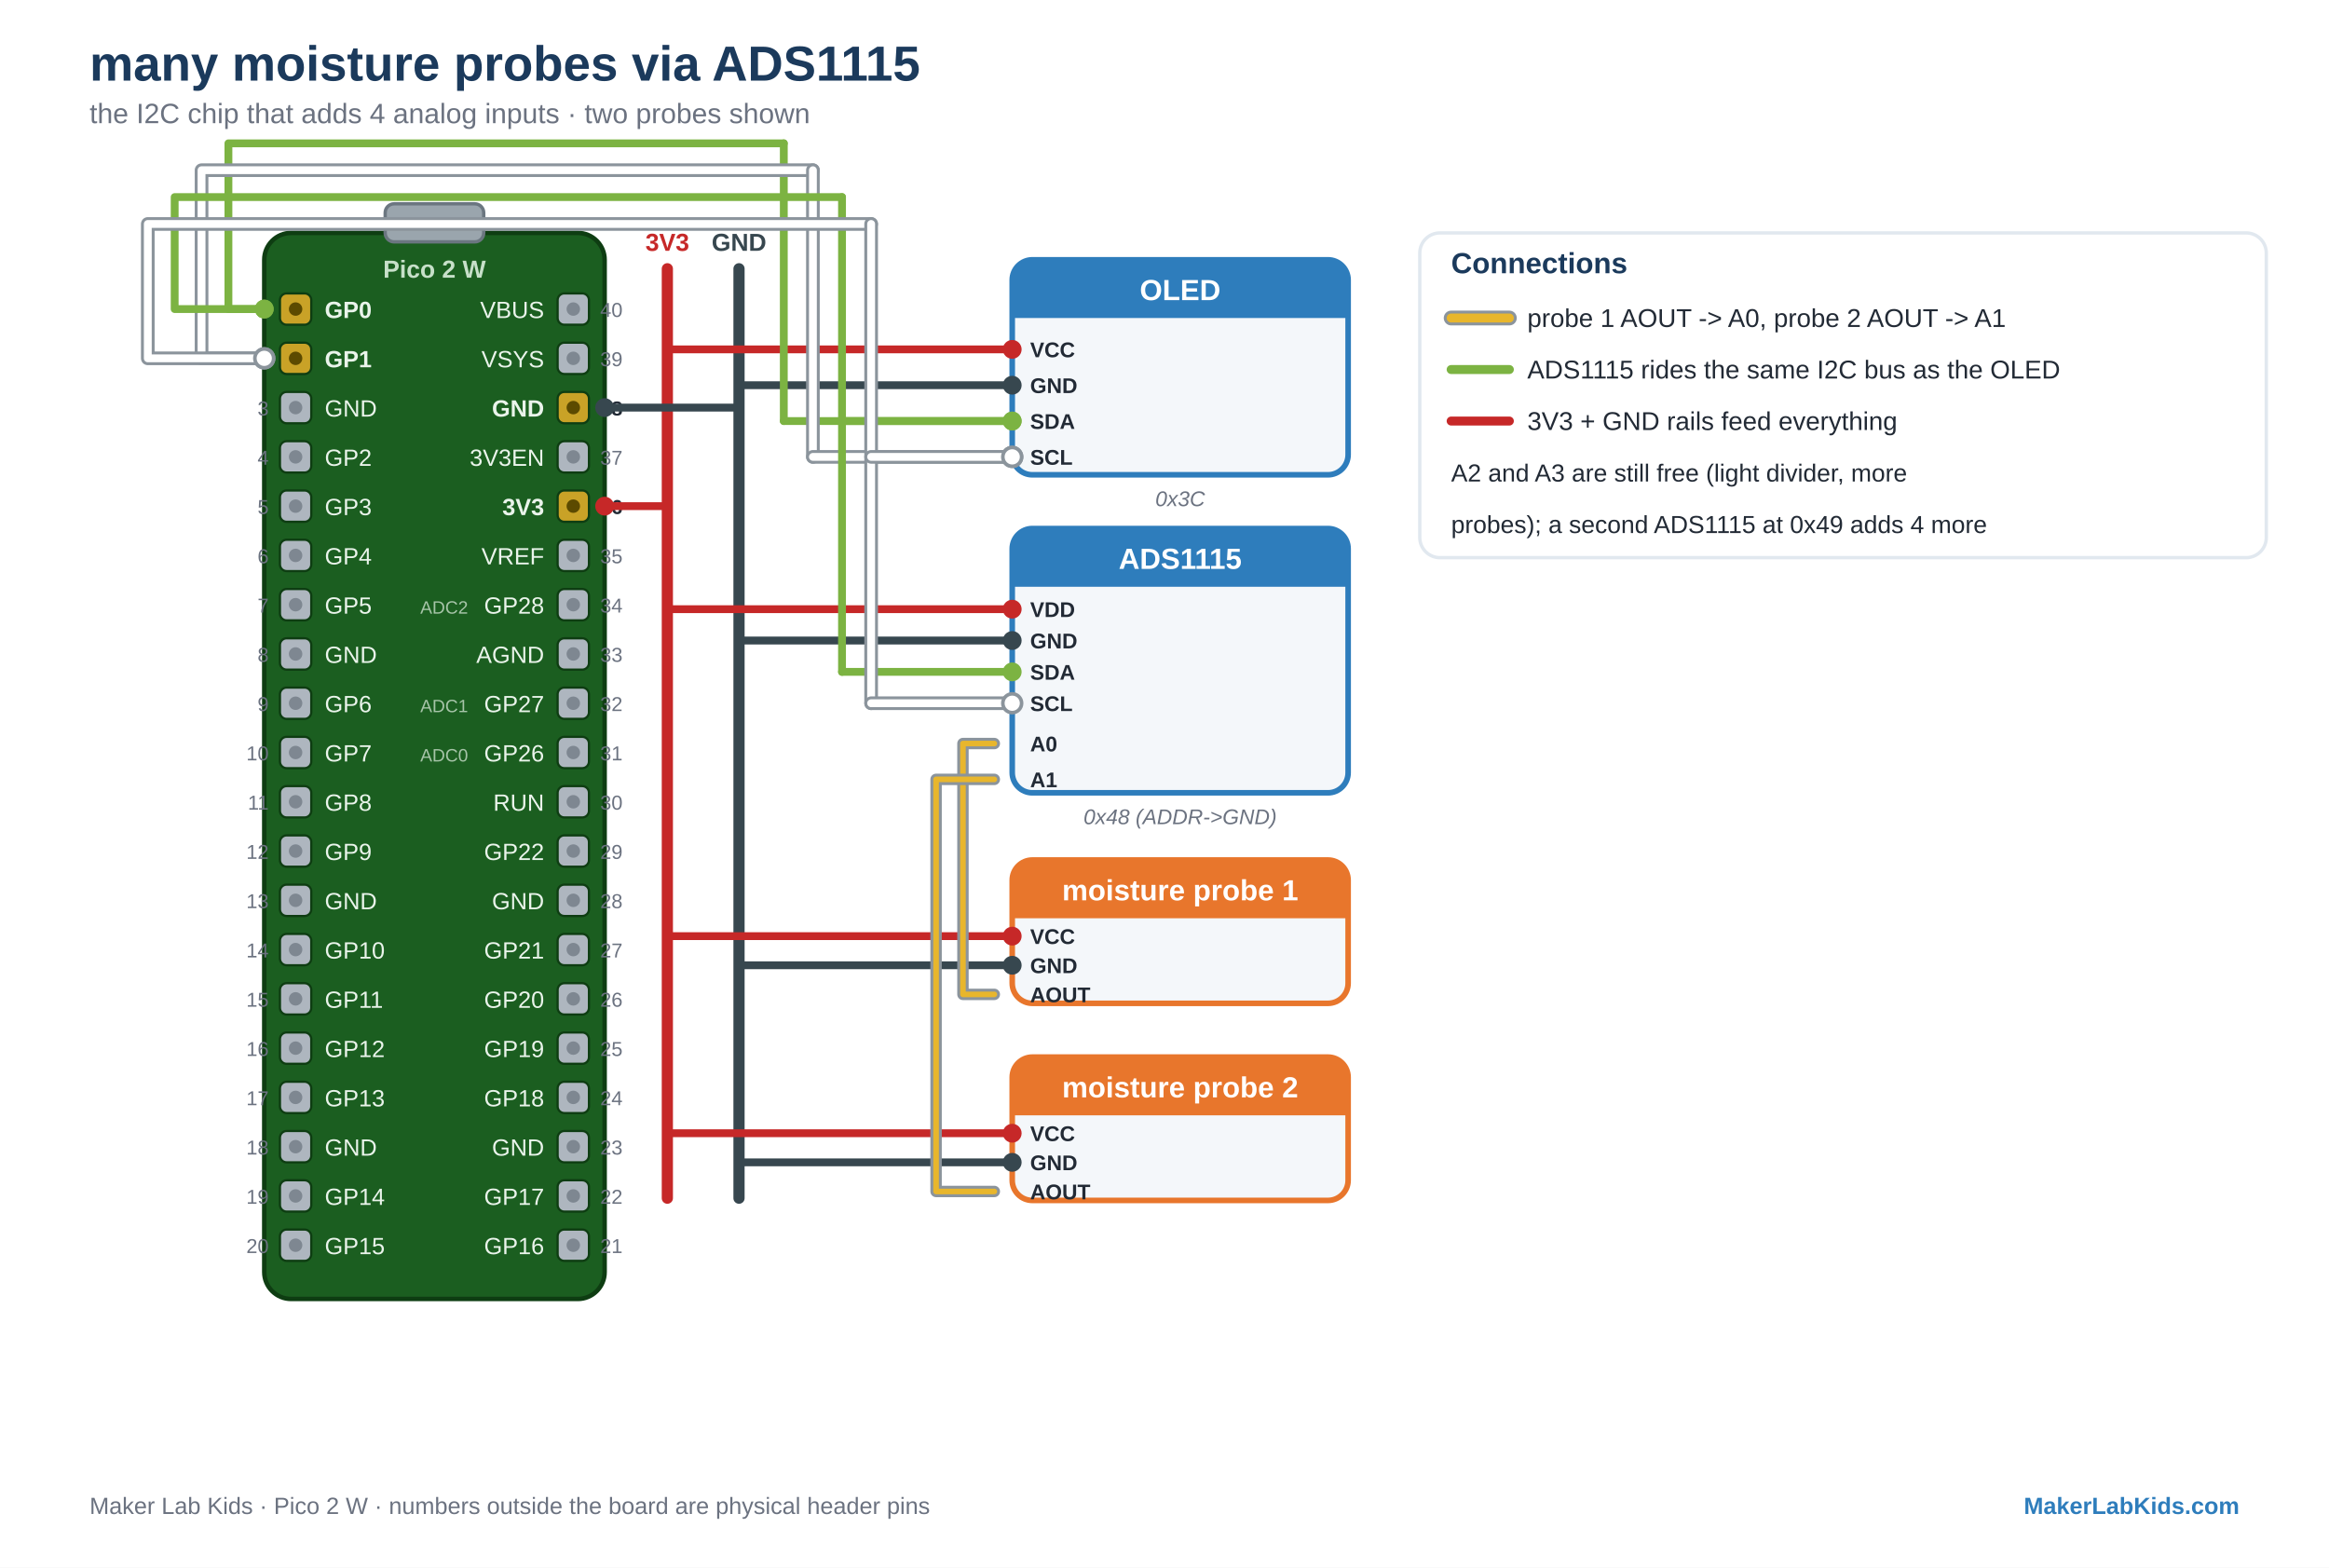
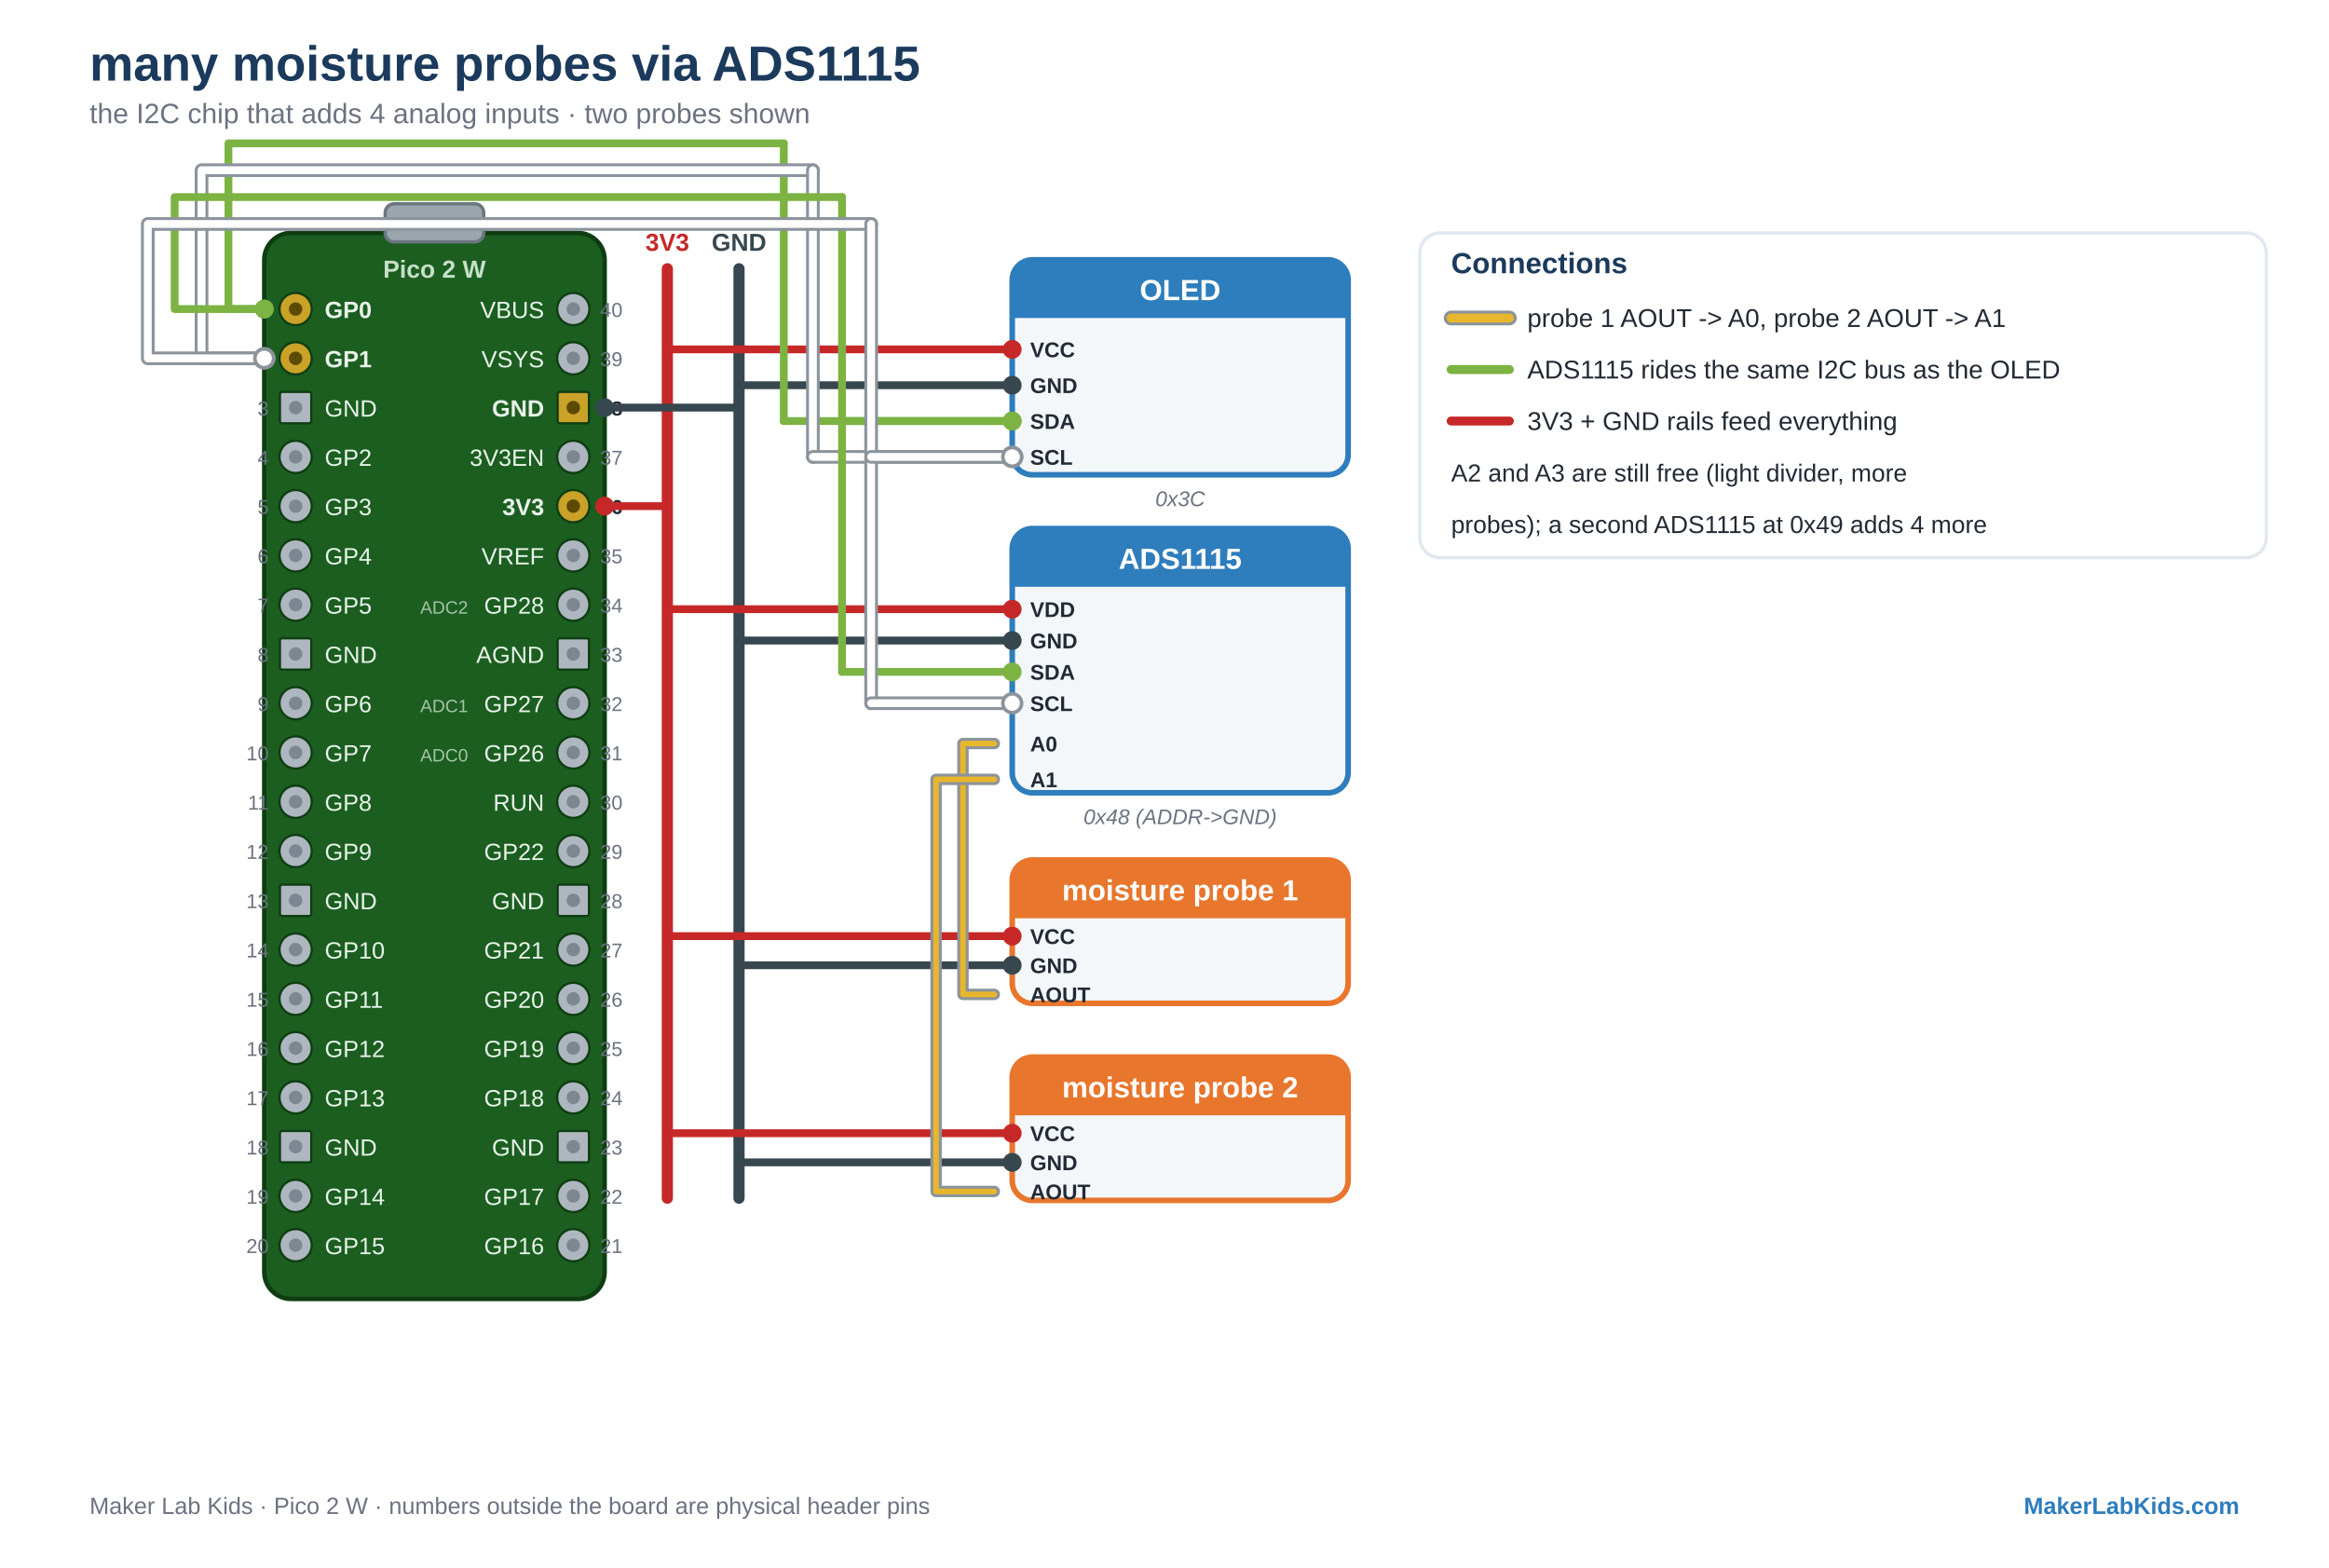
<svg xmlns="http://www.w3.org/2000/svg" viewBox="0 0 1040 700" font-family="Arial, Helvetica, sans-serif">
  <rect width="1040" height="700" fill="#FFFFFF" />
  <text x="40" y="36" font-family="Arial, Helvetica, sans-serif" font-size="22" fill="#1B3A5C" text-anchor="start" font-weight="bold">many moisture probes via ADS1115</text>
  <text x="40" y="55" font-family="Arial, Helvetica, sans-serif" font-size="12.5" fill="#6B7280" text-anchor="start">the I2C chip that adds 4 analog inputs  ·  two probes shown</text>
  <rect x="118" y="104" width="152" height="476" rx="12" fill="#1B5E20" stroke="#0E3D12" stroke-width="2" />
  <rect x="172" y="91" width="44" height="17" rx="4" fill="#9AA5AD" stroke="#6B7680" stroke-width="1.5" />
  <text x="194" y="124" font-family="Arial, Helvetica, sans-serif" font-size="11" fill="#C7E0C9" text-anchor="middle" font-weight="bold">Pico 2 W</text>
-   <rect x="125" y="131" width="14" height="14" rx="3" fill="#C9A227" stroke="#0E3D12" stroke-width="1" />
+   <circle cx="132" cy="138" r="7.2" fill="#C9A227" stroke="#0E3D12" stroke-width="1" />
  <circle cx="132" cy="138" r="3" fill="#5C4A00" />
  <text x="145" y="142" font-family="Arial, Helvetica, sans-serif" font-size="10.5" fill="#EAF4EB" text-anchor="start" font-weight="bold">GP0</text>
  <text x="120" y="141.5" font-family="Arial, Helvetica, sans-serif" font-size="9" fill="#222A35" text-anchor="end" font-weight="bold">1</text>
-   <rect x="125" y="153" width="14" height="14" rx="3" fill="#C9A227" stroke="#0E3D12" stroke-width="1" />
+   <circle cx="132" cy="160" r="7.2" fill="#C9A227" stroke="#0E3D12" stroke-width="1" />
  <circle cx="132" cy="160" r="3" fill="#5C4A00" />
  <text x="145" y="164" font-family="Arial, Helvetica, sans-serif" font-size="10.5" fill="#EAF4EB" text-anchor="start" font-weight="bold">GP1</text>
  <text x="120" y="163.5" font-family="Arial, Helvetica, sans-serif" font-size="9" fill="#222A35" text-anchor="end" font-weight="bold">2</text>
-   <rect x="125" y="175" width="14" height="14" rx="3" fill="#AEB6BF" stroke="#0E3D12" stroke-width="1" />
+   <rect x="125" y="175" width="14" height="14" rx="1" fill="#AEB6BF" stroke="#0E3D12" stroke-width="1" />
  <circle cx="132" cy="182" r="3" fill="#7E8791" />
  <text x="145" y="186" font-family="Arial, Helvetica, sans-serif" font-size="10.5" fill="#EAF4EB" text-anchor="start">GND</text>
  <text x="120" y="185.5" font-family="Arial, Helvetica, sans-serif" font-size="9" fill="#6B7280" text-anchor="end">3</text>
-   <rect x="125" y="197" width="14" height="14" rx="3" fill="#AEB6BF" stroke="#0E3D12" stroke-width="1" />
+   <circle cx="132" cy="204" r="7.2" fill="#AEB6BF" stroke="#0E3D12" stroke-width="1" />
  <circle cx="132" cy="204" r="3" fill="#7E8791" />
  <text x="145" y="208" font-family="Arial, Helvetica, sans-serif" font-size="10.5" fill="#EAF4EB" text-anchor="start">GP2</text>
  <text x="120" y="207.5" font-family="Arial, Helvetica, sans-serif" font-size="9" fill="#6B7280" text-anchor="end">4</text>
-   <rect x="125" y="219" width="14" height="14" rx="3" fill="#AEB6BF" stroke="#0E3D12" stroke-width="1" />
+   <circle cx="132" cy="226" r="7.2" fill="#AEB6BF" stroke="#0E3D12" stroke-width="1" />
  <circle cx="132" cy="226" r="3" fill="#7E8791" />
  <text x="145" y="230" font-family="Arial, Helvetica, sans-serif" font-size="10.5" fill="#EAF4EB" text-anchor="start">GP3</text>
  <text x="120" y="229.5" font-family="Arial, Helvetica, sans-serif" font-size="9" fill="#6B7280" text-anchor="end">5</text>
-   <rect x="125" y="241" width="14" height="14" rx="3" fill="#AEB6BF" stroke="#0E3D12" stroke-width="1" />
+   <circle cx="132" cy="248" r="7.2" fill="#AEB6BF" stroke="#0E3D12" stroke-width="1" />
  <circle cx="132" cy="248" r="3" fill="#7E8791" />
  <text x="145" y="252" font-family="Arial, Helvetica, sans-serif" font-size="10.5" fill="#EAF4EB" text-anchor="start">GP4</text>
  <text x="120" y="251.5" font-family="Arial, Helvetica, sans-serif" font-size="9" fill="#6B7280" text-anchor="end">6</text>
-   <rect x="125" y="263" width="14" height="14" rx="3" fill="#AEB6BF" stroke="#0E3D12" stroke-width="1" />
+   <circle cx="132" cy="270" r="7.2" fill="#AEB6BF" stroke="#0E3D12" stroke-width="1" />
  <circle cx="132" cy="270" r="3" fill="#7E8791" />
  <text x="145" y="274" font-family="Arial, Helvetica, sans-serif" font-size="10.5" fill="#EAF4EB" text-anchor="start">GP5</text>
  <text x="120" y="273.5" font-family="Arial, Helvetica, sans-serif" font-size="9" fill="#6B7280" text-anchor="end">7</text>
-   <rect x="125" y="285" width="14" height="14" rx="3" fill="#AEB6BF" stroke="#0E3D12" stroke-width="1" />
+   <rect x="125" y="285" width="14" height="14" rx="1" fill="#AEB6BF" stroke="#0E3D12" stroke-width="1" />
  <circle cx="132" cy="292" r="3" fill="#7E8791" />
  <text x="145" y="296" font-family="Arial, Helvetica, sans-serif" font-size="10.5" fill="#EAF4EB" text-anchor="start">GND</text>
  <text x="120" y="295.5" font-family="Arial, Helvetica, sans-serif" font-size="9" fill="#6B7280" text-anchor="end">8</text>
-   <rect x="125" y="307" width="14" height="14" rx="3" fill="#AEB6BF" stroke="#0E3D12" stroke-width="1" />
+   <circle cx="132" cy="314" r="7.2" fill="#AEB6BF" stroke="#0E3D12" stroke-width="1" />
  <circle cx="132" cy="314" r="3" fill="#7E8791" />
  <text x="145" y="318" font-family="Arial, Helvetica, sans-serif" font-size="10.5" fill="#EAF4EB" text-anchor="start">GP6</text>
  <text x="120" y="317.5" font-family="Arial, Helvetica, sans-serif" font-size="9" fill="#6B7280" text-anchor="end">9</text>
-   <rect x="125" y="329" width="14" height="14" rx="3" fill="#AEB6BF" stroke="#0E3D12" stroke-width="1" />
+   <circle cx="132" cy="336" r="7.2" fill="#AEB6BF" stroke="#0E3D12" stroke-width="1" />
  <circle cx="132" cy="336" r="3" fill="#7E8791" />
  <text x="145" y="340" font-family="Arial, Helvetica, sans-serif" font-size="10.5" fill="#EAF4EB" text-anchor="start">GP7</text>
  <text x="120" y="339.5" font-family="Arial, Helvetica, sans-serif" font-size="9" fill="#6B7280" text-anchor="end">10</text>
-   <rect x="125" y="351" width="14" height="14" rx="3" fill="#AEB6BF" stroke="#0E3D12" stroke-width="1" />
+   <circle cx="132" cy="358" r="7.2" fill="#AEB6BF" stroke="#0E3D12" stroke-width="1" />
  <circle cx="132" cy="358" r="3" fill="#7E8791" />
  <text x="145" y="362" font-family="Arial, Helvetica, sans-serif" font-size="10.5" fill="#EAF4EB" text-anchor="start">GP8</text>
  <text x="120" y="361.5" font-family="Arial, Helvetica, sans-serif" font-size="9" fill="#6B7280" text-anchor="end">11</text>
-   <rect x="125" y="373" width="14" height="14" rx="3" fill="#AEB6BF" stroke="#0E3D12" stroke-width="1" />
+   <circle cx="132" cy="380" r="7.2" fill="#AEB6BF" stroke="#0E3D12" stroke-width="1" />
  <circle cx="132" cy="380" r="3" fill="#7E8791" />
  <text x="145" y="384" font-family="Arial, Helvetica, sans-serif" font-size="10.5" fill="#EAF4EB" text-anchor="start">GP9</text>
  <text x="120" y="383.5" font-family="Arial, Helvetica, sans-serif" font-size="9" fill="#6B7280" text-anchor="end">12</text>
-   <rect x="125" y="395" width="14" height="14" rx="3" fill="#AEB6BF" stroke="#0E3D12" stroke-width="1" />
+   <rect x="125" y="395" width="14" height="14" rx="1" fill="#AEB6BF" stroke="#0E3D12" stroke-width="1" />
  <circle cx="132" cy="402" r="3" fill="#7E8791" />
  <text x="145" y="406" font-family="Arial, Helvetica, sans-serif" font-size="10.5" fill="#EAF4EB" text-anchor="start">GND</text>
  <text x="120" y="405.5" font-family="Arial, Helvetica, sans-serif" font-size="9" fill="#6B7280" text-anchor="end">13</text>
-   <rect x="125" y="417" width="14" height="14" rx="3" fill="#AEB6BF" stroke="#0E3D12" stroke-width="1" />
+   <circle cx="132" cy="424" r="7.2" fill="#AEB6BF" stroke="#0E3D12" stroke-width="1" />
  <circle cx="132" cy="424" r="3" fill="#7E8791" />
  <text x="145" y="428" font-family="Arial, Helvetica, sans-serif" font-size="10.5" fill="#EAF4EB" text-anchor="start">GP10</text>
  <text x="120" y="427.5" font-family="Arial, Helvetica, sans-serif" font-size="9" fill="#6B7280" text-anchor="end">14</text>
-   <rect x="125" y="439" width="14" height="14" rx="3" fill="#AEB6BF" stroke="#0E3D12" stroke-width="1" />
+   <circle cx="132" cy="446" r="7.2" fill="#AEB6BF" stroke="#0E3D12" stroke-width="1" />
  <circle cx="132" cy="446" r="3" fill="#7E8791" />
  <text x="145" y="450" font-family="Arial, Helvetica, sans-serif" font-size="10.5" fill="#EAF4EB" text-anchor="start">GP11</text>
  <text x="120" y="449.5" font-family="Arial, Helvetica, sans-serif" font-size="9" fill="#6B7280" text-anchor="end">15</text>
-   <rect x="125" y="461" width="14" height="14" rx="3" fill="#AEB6BF" stroke="#0E3D12" stroke-width="1" />
+   <circle cx="132" cy="468" r="7.2" fill="#AEB6BF" stroke="#0E3D12" stroke-width="1" />
  <circle cx="132" cy="468" r="3" fill="#7E8791" />
  <text x="145" y="472" font-family="Arial, Helvetica, sans-serif" font-size="10.5" fill="#EAF4EB" text-anchor="start">GP12</text>
  <text x="120" y="471.5" font-family="Arial, Helvetica, sans-serif" font-size="9" fill="#6B7280" text-anchor="end">16</text>
-   <rect x="125" y="483" width="14" height="14" rx="3" fill="#AEB6BF" stroke="#0E3D12" stroke-width="1" />
+   <circle cx="132" cy="490" r="7.2" fill="#AEB6BF" stroke="#0E3D12" stroke-width="1" />
  <circle cx="132" cy="490" r="3" fill="#7E8791" />
  <text x="145" y="494" font-family="Arial, Helvetica, sans-serif" font-size="10.5" fill="#EAF4EB" text-anchor="start">GP13</text>
  <text x="120" y="493.5" font-family="Arial, Helvetica, sans-serif" font-size="9" fill="#6B7280" text-anchor="end">17</text>
-   <rect x="125" y="505" width="14" height="14" rx="3" fill="#AEB6BF" stroke="#0E3D12" stroke-width="1" />
+   <rect x="125" y="505" width="14" height="14" rx="1" fill="#AEB6BF" stroke="#0E3D12" stroke-width="1" />
  <circle cx="132" cy="512" r="3" fill="#7E8791" />
  <text x="145" y="516" font-family="Arial, Helvetica, sans-serif" font-size="10.5" fill="#EAF4EB" text-anchor="start">GND</text>
  <text x="120" y="515.5" font-family="Arial, Helvetica, sans-serif" font-size="9" fill="#6B7280" text-anchor="end">18</text>
-   <rect x="125" y="527" width="14" height="14" rx="3" fill="#AEB6BF" stroke="#0E3D12" stroke-width="1" />
+   <circle cx="132" cy="534" r="7.2" fill="#AEB6BF" stroke="#0E3D12" stroke-width="1" />
  <circle cx="132" cy="534" r="3" fill="#7E8791" />
  <text x="145" y="538" font-family="Arial, Helvetica, sans-serif" font-size="10.5" fill="#EAF4EB" text-anchor="start">GP14</text>
  <text x="120" y="537.5" font-family="Arial, Helvetica, sans-serif" font-size="9" fill="#6B7280" text-anchor="end">19</text>
-   <rect x="125" y="549" width="14" height="14" rx="3" fill="#AEB6BF" stroke="#0E3D12" stroke-width="1" />
+   <circle cx="132" cy="556" r="7.2" fill="#AEB6BF" stroke="#0E3D12" stroke-width="1" />
  <circle cx="132" cy="556" r="3" fill="#7E8791" />
  <text x="145" y="560" font-family="Arial, Helvetica, sans-serif" font-size="10.5" fill="#EAF4EB" text-anchor="start">GP15</text>
  <text x="120" y="559.5" font-family="Arial, Helvetica, sans-serif" font-size="9" fill="#6B7280" text-anchor="end">20</text>
-   <rect x="249" y="549" width="14" height="14" rx="3" fill="#AEB6BF" stroke="#0E3D12" stroke-width="1" />
+   <circle cx="256" cy="556" r="7.2" fill="#AEB6BF" stroke="#0E3D12" stroke-width="1" />
  <circle cx="256" cy="556" r="3" fill="#7E8791" />
  <text x="243" y="560" font-family="Arial, Helvetica, sans-serif" font-size="10.5" fill="#EAF4EB" text-anchor="end">GP16</text>
  <text x="268" y="559.5" font-family="Arial, Helvetica, sans-serif" font-size="9" fill="#6B7280" text-anchor="start">21</text>
-   <rect x="249" y="527" width="14" height="14" rx="3" fill="#AEB6BF" stroke="#0E3D12" stroke-width="1" />
+   <circle cx="256" cy="534" r="7.2" fill="#AEB6BF" stroke="#0E3D12" stroke-width="1" />
  <circle cx="256" cy="534" r="3" fill="#7E8791" />
  <text x="243" y="538" font-family="Arial, Helvetica, sans-serif" font-size="10.5" fill="#EAF4EB" text-anchor="end">GP17</text>
  <text x="268" y="537.5" font-family="Arial, Helvetica, sans-serif" font-size="9" fill="#6B7280" text-anchor="start">22</text>
-   <rect x="249" y="505" width="14" height="14" rx="3" fill="#AEB6BF" stroke="#0E3D12" stroke-width="1" />
+   <rect x="249" y="505" width="14" height="14" rx="1" fill="#AEB6BF" stroke="#0E3D12" stroke-width="1" />
  <circle cx="256" cy="512" r="3" fill="#7E8791" />
  <text x="243" y="516" font-family="Arial, Helvetica, sans-serif" font-size="10.5" fill="#EAF4EB" text-anchor="end">GND</text>
  <text x="268" y="515.5" font-family="Arial, Helvetica, sans-serif" font-size="9" fill="#6B7280" text-anchor="start">23</text>
-   <rect x="249" y="483" width="14" height="14" rx="3" fill="#AEB6BF" stroke="#0E3D12" stroke-width="1" />
+   <circle cx="256" cy="490" r="7.2" fill="#AEB6BF" stroke="#0E3D12" stroke-width="1" />
  <circle cx="256" cy="490" r="3" fill="#7E8791" />
  <text x="243" y="494" font-family="Arial, Helvetica, sans-serif" font-size="10.5" fill="#EAF4EB" text-anchor="end">GP18</text>
  <text x="268" y="493.5" font-family="Arial, Helvetica, sans-serif" font-size="9" fill="#6B7280" text-anchor="start">24</text>
-   <rect x="249" y="461" width="14" height="14" rx="3" fill="#AEB6BF" stroke="#0E3D12" stroke-width="1" />
+   <circle cx="256" cy="468" r="7.2" fill="#AEB6BF" stroke="#0E3D12" stroke-width="1" />
  <circle cx="256" cy="468" r="3" fill="#7E8791" />
  <text x="243" y="472" font-family="Arial, Helvetica, sans-serif" font-size="10.5" fill="#EAF4EB" text-anchor="end">GP19</text>
  <text x="268" y="471.5" font-family="Arial, Helvetica, sans-serif" font-size="9" fill="#6B7280" text-anchor="start">25</text>
-   <rect x="249" y="439" width="14" height="14" rx="3" fill="#AEB6BF" stroke="#0E3D12" stroke-width="1" />
+   <circle cx="256" cy="446" r="7.2" fill="#AEB6BF" stroke="#0E3D12" stroke-width="1" />
  <circle cx="256" cy="446" r="3" fill="#7E8791" />
  <text x="243" y="450" font-family="Arial, Helvetica, sans-serif" font-size="10.5" fill="#EAF4EB" text-anchor="end">GP20</text>
  <text x="268" y="449.5" font-family="Arial, Helvetica, sans-serif" font-size="9" fill="#6B7280" text-anchor="start">26</text>
-   <rect x="249" y="417" width="14" height="14" rx="3" fill="#AEB6BF" stroke="#0E3D12" stroke-width="1" />
+   <circle cx="256" cy="424" r="7.2" fill="#AEB6BF" stroke="#0E3D12" stroke-width="1" />
  <circle cx="256" cy="424" r="3" fill="#7E8791" />
  <text x="243" y="428" font-family="Arial, Helvetica, sans-serif" font-size="10.5" fill="#EAF4EB" text-anchor="end">GP21</text>
  <text x="268" y="427.5" font-family="Arial, Helvetica, sans-serif" font-size="9" fill="#6B7280" text-anchor="start">27</text>
-   <rect x="249" y="395" width="14" height="14" rx="3" fill="#AEB6BF" stroke="#0E3D12" stroke-width="1" />
+   <rect x="249" y="395" width="14" height="14" rx="1" fill="#AEB6BF" stroke="#0E3D12" stroke-width="1" />
  <circle cx="256" cy="402" r="3" fill="#7E8791" />
  <text x="243" y="406" font-family="Arial, Helvetica, sans-serif" font-size="10.5" fill="#EAF4EB" text-anchor="end">GND</text>
  <text x="268" y="405.5" font-family="Arial, Helvetica, sans-serif" font-size="9" fill="#6B7280" text-anchor="start">28</text>
-   <rect x="249" y="373" width="14" height="14" rx="3" fill="#AEB6BF" stroke="#0E3D12" stroke-width="1" />
+   <circle cx="256" cy="380" r="7.2" fill="#AEB6BF" stroke="#0E3D12" stroke-width="1" />
  <circle cx="256" cy="380" r="3" fill="#7E8791" />
  <text x="243" y="384" font-family="Arial, Helvetica, sans-serif" font-size="10.5" fill="#EAF4EB" text-anchor="end">GP22</text>
  <text x="268" y="383.5" font-family="Arial, Helvetica, sans-serif" font-size="9" fill="#6B7280" text-anchor="start">29</text>
-   <rect x="249" y="351" width="14" height="14" rx="3" fill="#AEB6BF" stroke="#0E3D12" stroke-width="1" />
+   <circle cx="256" cy="358" r="7.2" fill="#AEB6BF" stroke="#0E3D12" stroke-width="1" />
  <circle cx="256" cy="358" r="3" fill="#7E8791" />
  <text x="243" y="362" font-family="Arial, Helvetica, sans-serif" font-size="10.5" fill="#EAF4EB" text-anchor="end">RUN</text>
  <text x="268" y="361.5" font-family="Arial, Helvetica, sans-serif" font-size="9" fill="#6B7280" text-anchor="start">30</text>
-   <rect x="249" y="329" width="14" height="14" rx="3" fill="#AEB6BF" stroke="#0E3D12" stroke-width="1" />
+   <circle cx="256" cy="336" r="7.2" fill="#AEB6BF" stroke="#0E3D12" stroke-width="1" />
  <circle cx="256" cy="336" r="3" fill="#7E8791" />
  <text x="243" y="340" font-family="Arial, Helvetica, sans-serif" font-size="10.5" fill="#EAF4EB" text-anchor="end">GP26</text>
  <text x="209" y="340" font-family="Arial, Helvetica, sans-serif" font-size="8" fill="#A6C4A8" text-anchor="end">ADC0</text>
  <text x="268" y="339.5" font-family="Arial, Helvetica, sans-serif" font-size="9" fill="#6B7280" text-anchor="start">31</text>
-   <rect x="249" y="307" width="14" height="14" rx="3" fill="#AEB6BF" stroke="#0E3D12" stroke-width="1" />
+   <circle cx="256" cy="314" r="7.2" fill="#AEB6BF" stroke="#0E3D12" stroke-width="1" />
  <circle cx="256" cy="314" r="3" fill="#7E8791" />
  <text x="243" y="318" font-family="Arial, Helvetica, sans-serif" font-size="10.5" fill="#EAF4EB" text-anchor="end">GP27</text>
  <text x="209" y="318" font-family="Arial, Helvetica, sans-serif" font-size="8" fill="#A6C4A8" text-anchor="end">ADC1</text>
  <text x="268" y="317.5" font-family="Arial, Helvetica, sans-serif" font-size="9" fill="#6B7280" text-anchor="start">32</text>
-   <rect x="249" y="285" width="14" height="14" rx="3" fill="#AEB6BF" stroke="#0E3D12" stroke-width="1" />
+   <rect x="249" y="285" width="14" height="14" rx="1" fill="#AEB6BF" stroke="#0E3D12" stroke-width="1" />
  <circle cx="256" cy="292" r="3" fill="#7E8791" />
  <text x="243" y="296" font-family="Arial, Helvetica, sans-serif" font-size="10.5" fill="#EAF4EB" text-anchor="end">AGND</text>
  <text x="268" y="295.5" font-family="Arial, Helvetica, sans-serif" font-size="9" fill="#6B7280" text-anchor="start">33</text>
-   <rect x="249" y="263" width="14" height="14" rx="3" fill="#AEB6BF" stroke="#0E3D12" stroke-width="1" />
+   <circle cx="256" cy="270" r="7.2" fill="#AEB6BF" stroke="#0E3D12" stroke-width="1" />
  <circle cx="256" cy="270" r="3" fill="#7E8791" />
  <text x="243" y="274" font-family="Arial, Helvetica, sans-serif" font-size="10.5" fill="#EAF4EB" text-anchor="end">GP28</text>
  <text x="209" y="274" font-family="Arial, Helvetica, sans-serif" font-size="8" fill="#A6C4A8" text-anchor="end">ADC2</text>
  <text x="268" y="273.5" font-family="Arial, Helvetica, sans-serif" font-size="9" fill="#6B7280" text-anchor="start">34</text>
-   <rect x="249" y="241" width="14" height="14" rx="3" fill="#AEB6BF" stroke="#0E3D12" stroke-width="1" />
+   <circle cx="256" cy="248" r="7.2" fill="#AEB6BF" stroke="#0E3D12" stroke-width="1" />
  <circle cx="256" cy="248" r="3" fill="#7E8791" />
  <text x="243" y="252" font-family="Arial, Helvetica, sans-serif" font-size="10.5" fill="#EAF4EB" text-anchor="end">VREF</text>
  <text x="268" y="251.5" font-family="Arial, Helvetica, sans-serif" font-size="9" fill="#6B7280" text-anchor="start">35</text>
-   <rect x="249" y="219" width="14" height="14" rx="3" fill="#C9A227" stroke="#0E3D12" stroke-width="1" />
+   <circle cx="256" cy="226" r="7.2" fill="#C9A227" stroke="#0E3D12" stroke-width="1" />
  <circle cx="256" cy="226" r="3" fill="#5C4A00" />
  <text x="243" y="230" font-family="Arial, Helvetica, sans-serif" font-size="10.5" fill="#EAF4EB" text-anchor="end" font-weight="bold">3V3</text>
  <text x="268" y="229.5" font-family="Arial, Helvetica, sans-serif" font-size="9" fill="#222A35" text-anchor="start" font-weight="bold">36</text>
-   <rect x="249" y="197" width="14" height="14" rx="3" fill="#AEB6BF" stroke="#0E3D12" stroke-width="1" />
+   <circle cx="256" cy="204" r="7.2" fill="#AEB6BF" stroke="#0E3D12" stroke-width="1" />
  <circle cx="256" cy="204" r="3" fill="#7E8791" />
  <text x="243" y="208" font-family="Arial, Helvetica, sans-serif" font-size="10.5" fill="#EAF4EB" text-anchor="end">3V3EN</text>
  <text x="268" y="207.5" font-family="Arial, Helvetica, sans-serif" font-size="9" fill="#6B7280" text-anchor="start">37</text>
-   <rect x="249" y="175" width="14" height="14" rx="3" fill="#C9A227" stroke="#0E3D12" stroke-width="1" />
+   <rect x="249" y="175" width="14" height="14" rx="1" fill="#C9A227" stroke="#0E3D12" stroke-width="1" />
  <circle cx="256" cy="182" r="3" fill="#5C4A00" />
  <text x="243" y="186" font-family="Arial, Helvetica, sans-serif" font-size="10.5" fill="#EAF4EB" text-anchor="end" font-weight="bold">GND</text>
  <text x="268" y="185.5" font-family="Arial, Helvetica, sans-serif" font-size="9" fill="#222A35" text-anchor="start" font-weight="bold">38</text>
-   <rect x="249" y="153" width="14" height="14" rx="3" fill="#AEB6BF" stroke="#0E3D12" stroke-width="1" />
+   <circle cx="256" cy="160" r="7.2" fill="#AEB6BF" stroke="#0E3D12" stroke-width="1" />
  <circle cx="256" cy="160" r="3" fill="#7E8791" />
  <text x="243" y="164" font-family="Arial, Helvetica, sans-serif" font-size="10.5" fill="#EAF4EB" text-anchor="end">VSYS</text>
  <text x="268" y="163.5" font-family="Arial, Helvetica, sans-serif" font-size="9" fill="#6B7280" text-anchor="start">39</text>
-   <rect x="249" y="131" width="14" height="14" rx="3" fill="#AEB6BF" stroke="#0E3D12" stroke-width="1" />
+   <circle cx="256" cy="138" r="7.2" fill="#AEB6BF" stroke="#0E3D12" stroke-width="1" />
  <circle cx="256" cy="138" r="3" fill="#7E8791" />
  <text x="243" y="142" font-family="Arial, Helvetica, sans-serif" font-size="10.5" fill="#EAF4EB" text-anchor="end">VBUS</text>
  <text x="268" y="141.5" font-family="Arial, Helvetica, sans-serif" font-size="9" fill="#6B7280" text-anchor="start">40</text>
  <path d="M298 120 L298 535" fill="none" stroke="#C62828" stroke-width="5" stroke-linejoin="round" stroke-linecap="round" />
  <path d="M330 120 L330 535" fill="none" stroke="#37474F" stroke-width="5" stroke-linejoin="round" stroke-linecap="round" />
  <text x="298" y="112" font-family="Arial, Helvetica, sans-serif" font-size="11" fill="#C62828" text-anchor="middle" font-weight="bold">3V3</text>
  <text x="330" y="112" font-family="Arial, Helvetica, sans-serif" font-size="11" fill="#37474F" text-anchor="middle" font-weight="bold">GND</text>
  <path d="M270 226 L298 226" fill="none" stroke="#C62828" stroke-width="3.5" stroke-linejoin="round" stroke-linecap="round" />
  <circle cx="270" cy="226" r="4.2" fill="#C62828" />
  <path d="M270 182 L330 182" fill="none" stroke="#37474F" stroke-width="3.5" stroke-linejoin="round" stroke-linecap="round" />
  <circle cx="270" cy="182" r="4.2" fill="#37474F" />
  <rect x="452" y="116" width="150" height="96" rx="9" fill="#F4F7FA" stroke="#2E7DBC" stroke-width="2.5" />
  <path d="M452 125 q0 -9 9 -9 h132 q9 0 9 9 v17 h-150 z" fill="#2E7DBC" />
  <text x="527" y="134" font-family="Arial, Helvetica, sans-serif" font-size="13" fill="#FFFFFF" text-anchor="middle" font-weight="bold">OLED</text>
  <text x="527" y="226" font-family="Arial, Helvetica, sans-serif" font-size="9.5" fill="#6B7280" text-anchor="middle" font-style="italic">0x3C</text>
  <text x="460" y="159.5" font-family="Arial, Helvetica, sans-serif" font-size="9.5" fill="#222A35" text-anchor="start" font-weight="bold">VCC</text>
  <text x="460" y="175.5" font-family="Arial, Helvetica, sans-serif" font-size="9.5" fill="#222A35" text-anchor="start" font-weight="bold">GND</text>
  <text x="460" y="191.5" font-family="Arial, Helvetica, sans-serif" font-size="9.5" fill="#222A35" text-anchor="start" font-weight="bold">SDA</text>
  <text x="460" y="207.5" font-family="Arial, Helvetica, sans-serif" font-size="9.5" fill="#222A35" text-anchor="start" font-weight="bold">SCL</text>
  <path d="M298 156 L452 156" fill="none" stroke="#C62828" stroke-width="3.5" stroke-linejoin="round" stroke-linecap="round" />
  <circle cx="452" cy="156" r="4.2" fill="#C62828" />
  <path d="M330 172 L452 172" fill="none" stroke="#37474F" stroke-width="3.5" stroke-linejoin="round" stroke-linecap="round" />
  <circle cx="452" cy="172" r="4.2" fill="#37474F" />
  <path d="M118 138 L102 138 L102 64 L350 64" fill="none" stroke="#7CB342" stroke-width="3.5" stroke-linejoin="round" stroke-linecap="round" />
  <circle cx="118" cy="138" r="4.2" fill="#7CB342" />
  <path d="M350 64 L350 188" fill="none" stroke="#7CB342" stroke-width="3.5" stroke-linejoin="round" stroke-linecap="round" />
  <path d="M350 188 L452 188" fill="none" stroke="#7CB342" stroke-width="3.5" stroke-linejoin="round" stroke-linecap="round" />
  <circle cx="452" cy="188" r="4.2" fill="#7CB342" />
  <path d="M118 160 L90 160 L90 76 L363 76" fill="none" stroke="#8B949C" stroke-width="6.1" stroke-linejoin="round" stroke-linecap="round" />
  <path d="M118 160 L90 160 L90 76 L363 76" fill="none" stroke="#FFFFFF" stroke-width="3.5" stroke-linejoin="round" stroke-linecap="round" />
  <circle cx="118" cy="160" r="4.2" fill="#FFFFFF" stroke="#8B949C" stroke-width="1.6" />
  <path d="M363 76 L363 204" fill="none" stroke="#8B949C" stroke-width="6.1" stroke-linejoin="round" stroke-linecap="round" />
  <path d="M363 76 L363 204" fill="none" stroke="#FFFFFF" stroke-width="3.5" stroke-linejoin="round" stroke-linecap="round" />
  <path d="M363 204 L452 204" fill="none" stroke="#8B949C" stroke-width="6.1" stroke-linejoin="round" stroke-linecap="round" />
  <path d="M363 204 L452 204" fill="none" stroke="#FFFFFF" stroke-width="3.5" stroke-linejoin="round" stroke-linecap="round" />
  <circle cx="452" cy="204" r="4.2" fill="#FFFFFF" stroke="#8B949C" stroke-width="1.6" />
  <rect x="452" y="236" width="150" height="118" rx="9" fill="#F4F7FA" stroke="#2E7DBC" stroke-width="2.5" />
  <path d="M452 245 q0 -9 9 -9 h132 q9 0 9 9 v17 h-150 z" fill="#2E7DBC" />
  <text x="527" y="254" font-family="Arial, Helvetica, sans-serif" font-size="13" fill="#FFFFFF" text-anchor="middle" font-weight="bold">ADS1115</text>
  <text x="527" y="368" font-family="Arial, Helvetica, sans-serif" font-size="9.5" fill="#6B7280" text-anchor="middle" font-style="italic">0x48 (ADDR-&gt;GND)</text>
  <text x="460" y="275.5" font-family="Arial, Helvetica, sans-serif" font-size="9.5" fill="#222A35" text-anchor="start" font-weight="bold">VDD</text>
  <text x="460" y="289.5" font-family="Arial, Helvetica, sans-serif" font-size="9.5" fill="#222A35" text-anchor="start" font-weight="bold">GND</text>
  <text x="460" y="303.5" font-family="Arial, Helvetica, sans-serif" font-size="9.5" fill="#222A35" text-anchor="start" font-weight="bold">SDA</text>
  <text x="460" y="317.5" font-family="Arial, Helvetica, sans-serif" font-size="9.5" fill="#222A35" text-anchor="start" font-weight="bold">SCL</text>
  <text x="460" y="335.5" font-family="Arial, Helvetica, sans-serif" font-size="9.5" fill="#222A35" text-anchor="start" font-weight="bold">A0</text>
  <text x="460" y="351.5" font-family="Arial, Helvetica, sans-serif" font-size="9.5" fill="#222A35" text-anchor="start" font-weight="bold">A1</text>
  <path d="M298 272 L452 272" fill="none" stroke="#C62828" stroke-width="3.5" stroke-linejoin="round" stroke-linecap="round" />
  <circle cx="452" cy="272" r="4.2" fill="#C62828" />
  <path d="M330 286 L452 286" fill="none" stroke="#37474F" stroke-width="3.5" stroke-linejoin="round" stroke-linecap="round" />
  <circle cx="452" cy="286" r="4.2" fill="#37474F" />
  <path d="M118 138 L78 138 L78 88 L376 88" fill="none" stroke="#7CB342" stroke-width="3.5" stroke-linejoin="round" stroke-linecap="round" />
  <circle cx="118" cy="138" r="4.2" fill="#7CB342" />
  <path d="M376 88 L376 300" fill="none" stroke="#7CB342" stroke-width="3.5" stroke-linejoin="round" stroke-linecap="round" />
  <path d="M376 188 L452 188" fill="none" stroke="#7CB342" stroke-width="3.5" stroke-linejoin="round" stroke-linecap="round" />
  <circle cx="452" cy="188" r="4.2" fill="#7CB342" />
  <path d="M376 300 L452 300" fill="none" stroke="#7CB342" stroke-width="3.5" stroke-linejoin="round" stroke-linecap="round" />
  <circle cx="452" cy="300" r="4.2" fill="#7CB342" />
  <path d="M118 160 L66 160 L66 100 L389 100" fill="none" stroke="#8B949C" stroke-width="6.1" stroke-linejoin="round" stroke-linecap="round" />
  <path d="M118 160 L66 160 L66 100 L389 100" fill="none" stroke="#FFFFFF" stroke-width="3.5" stroke-linejoin="round" stroke-linecap="round" />
  <circle cx="118" cy="160" r="4.2" fill="#FFFFFF" stroke="#8B949C" stroke-width="1.6" />
  <path d="M389 100 L389 314" fill="none" stroke="#8B949C" stroke-width="6.1" stroke-linejoin="round" stroke-linecap="round" />
  <path d="M389 100 L389 314" fill="none" stroke="#FFFFFF" stroke-width="3.5" stroke-linejoin="round" stroke-linecap="round" />
  <path d="M389 204 L452 204" fill="none" stroke="#8B949C" stroke-width="6.1" stroke-linejoin="round" stroke-linecap="round" />
  <path d="M389 204 L452 204" fill="none" stroke="#FFFFFF" stroke-width="3.5" stroke-linejoin="round" stroke-linecap="round" />
  <circle cx="452" cy="204" r="4.2" fill="#FFFFFF" stroke="#8B949C" stroke-width="1.6" />
  <path d="M389 314 L452 314" fill="none" stroke="#8B949C" stroke-width="6.1" stroke-linejoin="round" stroke-linecap="round" />
  <path d="M389 314 L452 314" fill="none" stroke="#FFFFFF" stroke-width="3.5" stroke-linejoin="round" stroke-linecap="round" />
  <circle cx="452" cy="314" r="4.2" fill="#FFFFFF" stroke="#8B949C" stroke-width="1.6" />
  <rect x="452" y="384" width="150" height="64" rx="9" fill="#F4F7FA" stroke="#E8762C" stroke-width="2.5" />
  <path d="M452 393 q0 -9 9 -9 h132 q9 0 9 9 v17 h-150 z" fill="#E8762C" />
  <text x="527" y="402" font-family="Arial, Helvetica, sans-serif" font-size="13" fill="#FFFFFF" text-anchor="middle" font-weight="bold">moisture probe 1</text>
  <text x="460" y="421.5" font-family="Arial, Helvetica, sans-serif" font-size="9.5" fill="#222A35" text-anchor="start" font-weight="bold">VCC</text>
  <text x="460" y="434.5" font-family="Arial, Helvetica, sans-serif" font-size="9.5" fill="#222A35" text-anchor="start" font-weight="bold">GND</text>
  <text x="460" y="447.5" font-family="Arial, Helvetica, sans-serif" font-size="9.5" fill="#222A35" text-anchor="start" font-weight="bold">AOUT</text>
  <rect x="452" y="472" width="150" height="64" rx="9" fill="#F4F7FA" stroke="#E8762C" stroke-width="2.5" />
  <path d="M452 481 q0 -9 9 -9 h132 q9 0 9 9 v17 h-150 z" fill="#E8762C" />
  <text x="527" y="490" font-family="Arial, Helvetica, sans-serif" font-size="13" fill="#FFFFFF" text-anchor="middle" font-weight="bold">moisture probe 2</text>
  <text x="460" y="509.5" font-family="Arial, Helvetica, sans-serif" font-size="9.5" fill="#222A35" text-anchor="start" font-weight="bold">VCC</text>
  <text x="460" y="522.5" font-family="Arial, Helvetica, sans-serif" font-size="9.5" fill="#222A35" text-anchor="start" font-weight="bold">GND</text>
  <text x="460" y="535.5" font-family="Arial, Helvetica, sans-serif" font-size="9.5" fill="#222A35" text-anchor="start" font-weight="bold">AOUT</text>
  <path d="M298 418 L452 418" fill="none" stroke="#C62828" stroke-width="3.5" stroke-linejoin="round" stroke-linecap="round" />
  <circle cx="452" cy="418" r="4.2" fill="#C62828" />
  <path d="M330 431 L452 431" fill="none" stroke="#37474F" stroke-width="3.5" stroke-linejoin="round" stroke-linecap="round" />
  <circle cx="452" cy="431" r="4.2" fill="#37474F" />
  <path d="M298 506 L452 506" fill="none" stroke="#C62828" stroke-width="3.5" stroke-linejoin="round" stroke-linecap="round" />
  <circle cx="452" cy="506" r="4.2" fill="#C62828" />
  <path d="M330 519 L452 519" fill="none" stroke="#37474F" stroke-width="3.5" stroke-linejoin="round" stroke-linecap="round" />
  <circle cx="452" cy="519" r="4.2" fill="#37474F" />
  <path d="M444 444 L430 444 L430 332 L444 332" fill="none" stroke="#8B949C" stroke-width="5.1" stroke-linejoin="round" stroke-linecap="round" />
  <path d="M444 444 L430 444 L430 332 L444 332" fill="none" stroke="#E8B62C" stroke-width="2.5" stroke-linejoin="round" stroke-linecap="round" />
  <path d="M444 532 L418 532 L418 348 L444 348" fill="none" stroke="#8B949C" stroke-width="5.1" stroke-linejoin="round" stroke-linecap="round" />
  <path d="M444 532 L418 532 L418 348 L444 348" fill="none" stroke="#E8B62C" stroke-width="2.5" stroke-linejoin="round" stroke-linecap="round" />
  <rect x="634" y="104" width="378" height="145" rx="9" fill="#FFFFFF" stroke="#E1E8EF" stroke-width="1.5" />
  <text x="648" y="122" font-family="Arial, Helvetica, sans-serif" font-size="13" fill="#1B3A5C" text-anchor="start" font-weight="bold">Connections</text>
  <line x1="648" y1="142" x2="674" y2="142" stroke="#8B949C" stroke-width="6.6" stroke-linecap="round" />
  <line x1="648" y1="142" x2="674" y2="142" stroke="#E8B62C" stroke-width="4" stroke-linecap="round" />
  <text x="682" y="146" font-family="Arial, Helvetica, sans-serif" font-size="11.5" fill="#222A35" text-anchor="start">probe 1 AOUT -&gt; A0, probe 2 AOUT -&gt; A1</text>
  <line x1="648" y1="165" x2="674" y2="165" stroke="#7CB342" stroke-width="4" stroke-linecap="round" />
  <text x="682" y="169" font-family="Arial, Helvetica, sans-serif" font-size="11.5" fill="#222A35" text-anchor="start">ADS1115 rides the same I2C bus as the OLED</text>
  <line x1="648" y1="188" x2="674" y2="188" stroke="#C62828" stroke-width="4" stroke-linecap="round" />
  <text x="682" y="192" font-family="Arial, Helvetica, sans-serif" font-size="11.5" fill="#222A35" text-anchor="start">3V3 + GND rails feed everything</text>
  <text x="648" y="215" font-family="Arial, Helvetica, sans-serif" font-size="11" fill="#222A35" text-anchor="start">A2 and A3 are still free (light divider, more</text>
  <text x="648" y="238" font-family="Arial, Helvetica, sans-serif" font-size="11" fill="#222A35" text-anchor="start">probes); a second ADS1115 at 0x49 adds 4 more</text>
  <text x="40" y="676" font-family="Arial, Helvetica, sans-serif" font-size="10.5" fill="#6B7280" text-anchor="start">Maker Lab Kids  ·  Pico 2 W  ·  numbers outside the board are physical header pins</text>
  <text x="1000" y="676" font-family="Arial, Helvetica, sans-serif" font-size="10.5" fill="#2E7DBC" text-anchor="end" font-weight="bold">MakerLabKids.com</text>
</svg>
